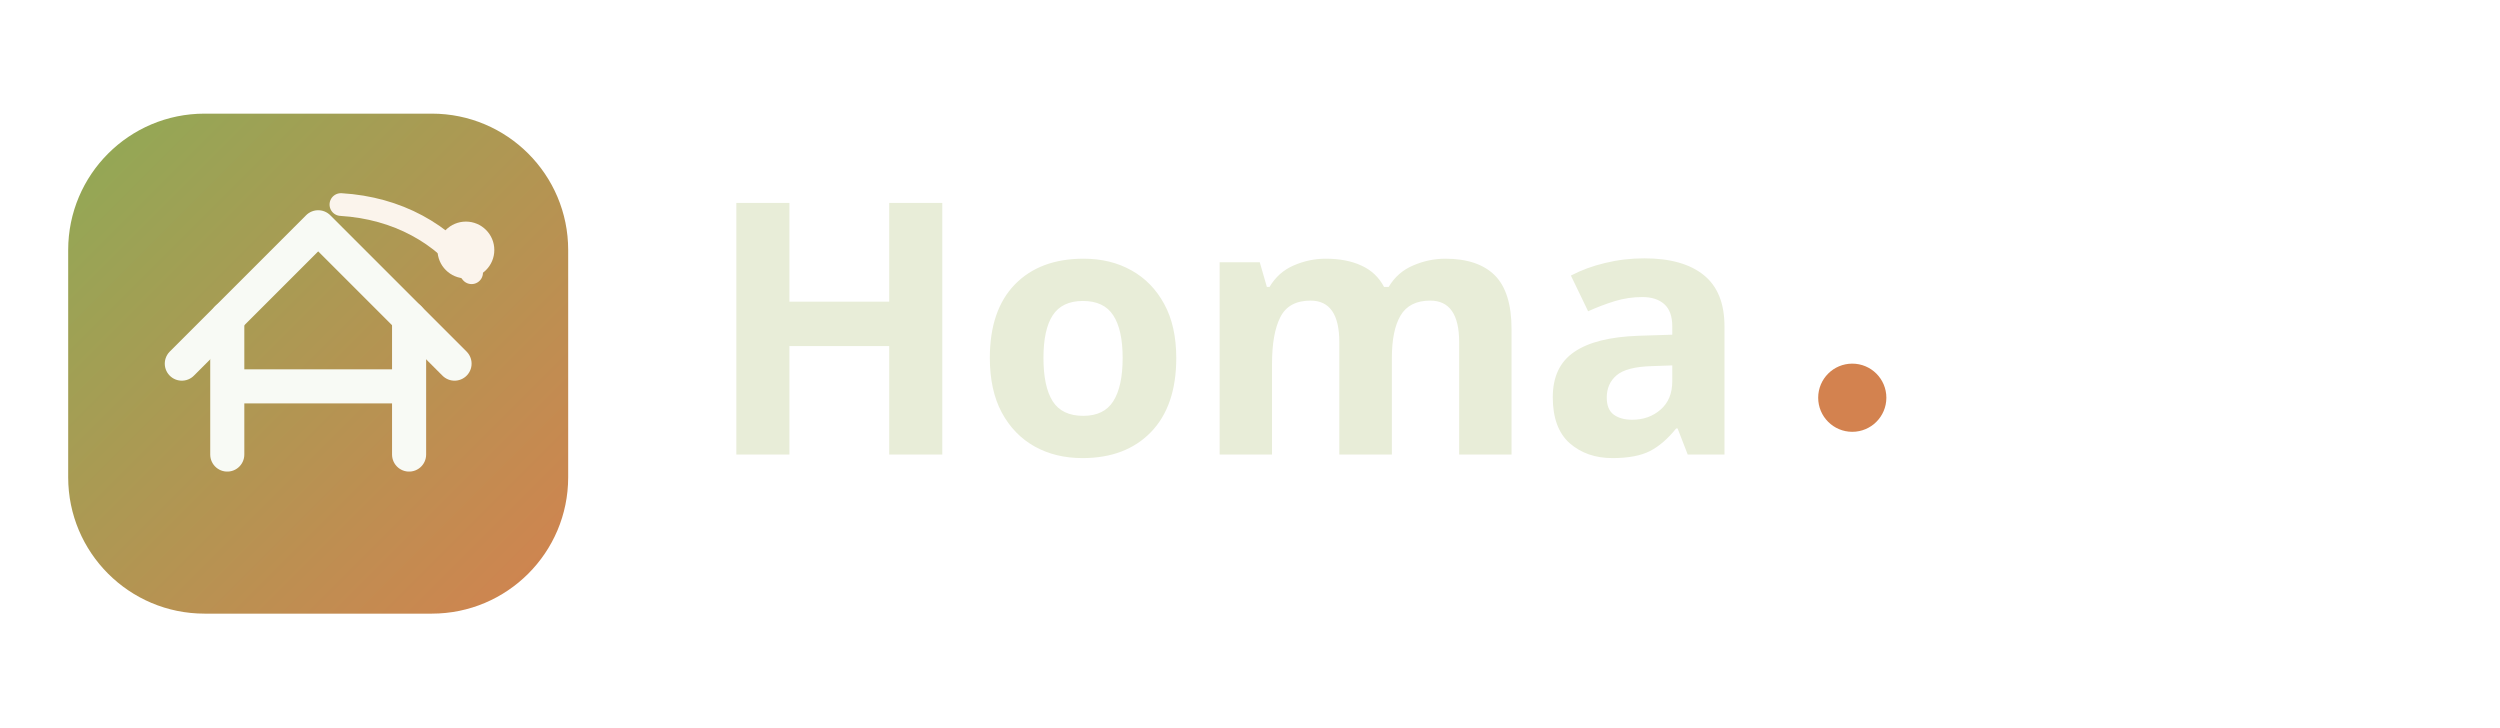
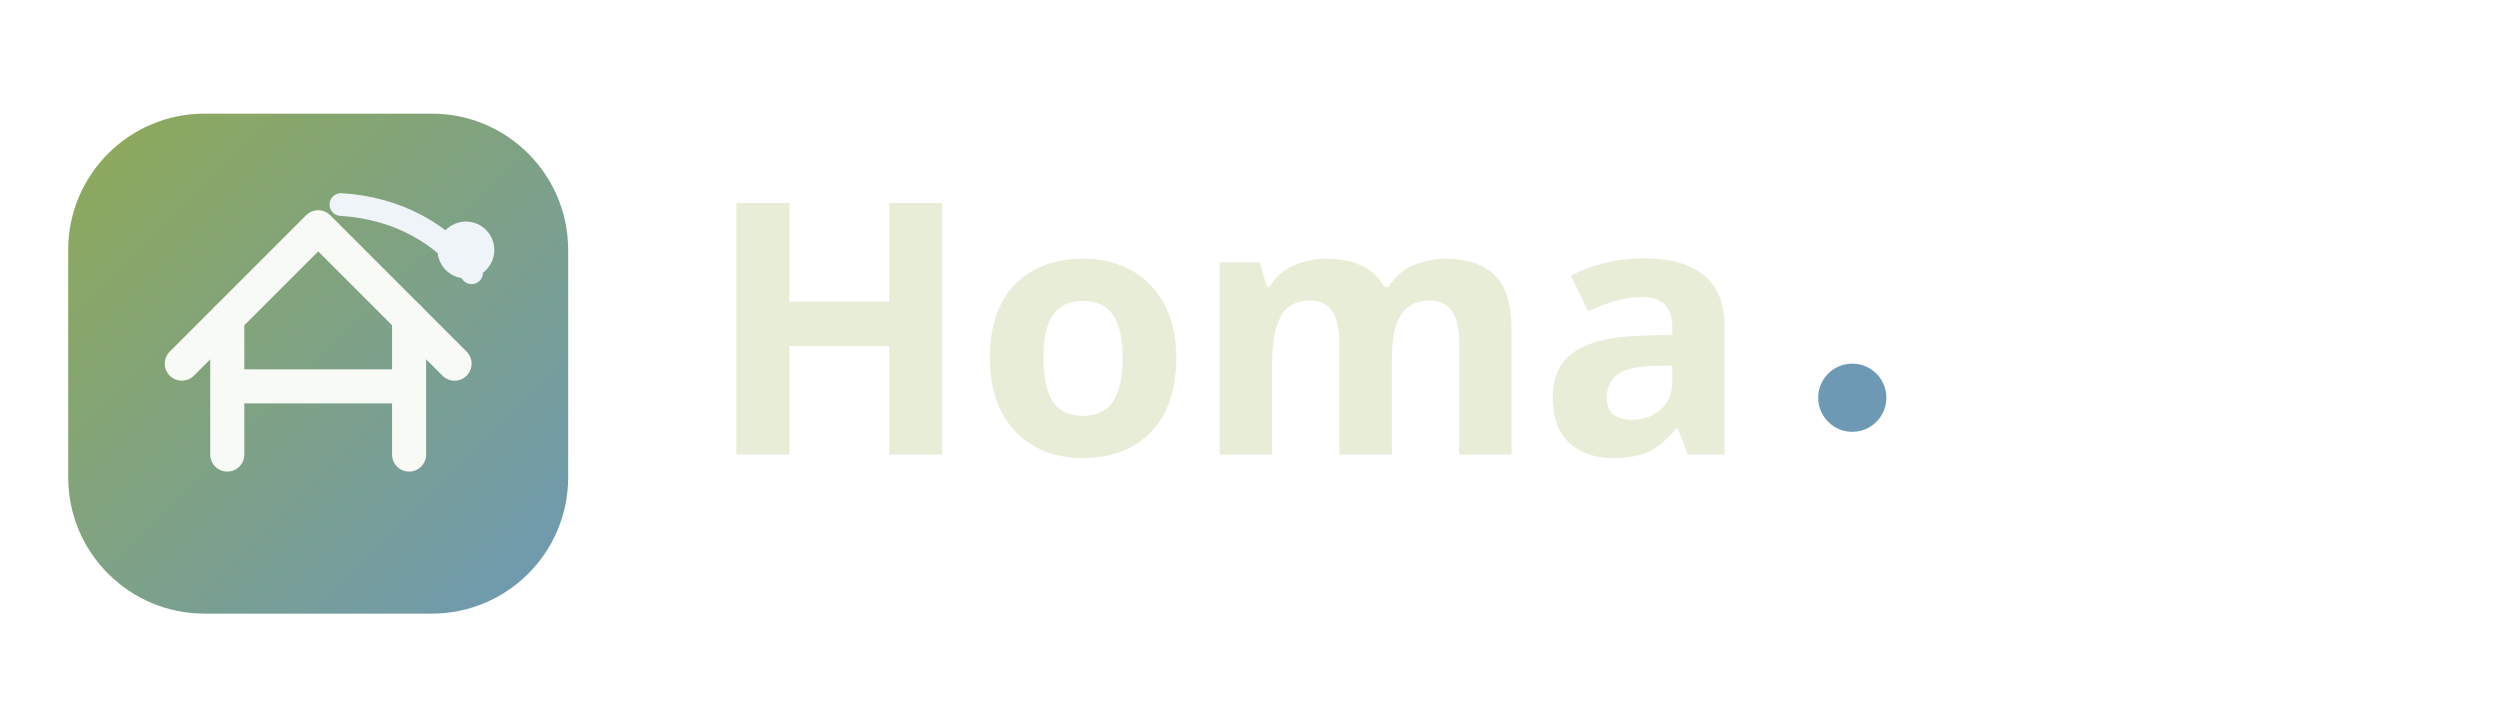
<svg xmlns="http://www.w3.org/2000/svg" width="220" height="64" viewBox="0 0 220 64" fill="none">
  <defs>
    <linearGradient id="homaBadgeDark" x1="6" y1="10" x2="50" y2="54" gradientUnits="userSpaceOnUse">
      <stop stop-color="#8FAA56" />
-       <stop offset="1" stop-color="#D3824F" />
+       <stop offset="1" stop-color="#6D99B5" />
    </linearGradient>
  </defs>
  <rect x="6" y="10" width="44" height="44" rx="12" fill="url(#homaBadgeDark)" />
  <path d="M16 32L28 20L40 32" stroke="#F8FAF5" stroke-width="3" stroke-linecap="round" stroke-linejoin="round" />
  <path d="M20 40V28M36 40V28M20 34H36" stroke="#F8FAF5" stroke-width="3" stroke-linecap="round" />
-   <path d="M30 18C35 18.3 39 20.6 41.5 24" stroke="#FBF4EC" stroke-width="2" stroke-linecap="round" />
-   <circle cx="41" cy="22" r="2.5" fill="#FBF4EC" />
+   <path d="M30 18C35 18.3 39 20.6 41.5 24" stroke="#EFF4F8" stroke-width="2" stroke-linecap="round" />
+   <circle cx="41" cy="22" r="2.5" fill="#EFF4F8" />
  <text x="62" y="40" font-family="Poppins, Avenir Next, Segoe UI, sans-serif" font-size="31" font-weight="700" fill="#E8EDD8">Homa</text>
-   <circle cx="163" cy="35" r="3" fill="#D3824F" />
+   <circle cx="163" cy="35" r="3" fill="#6D99B5" />
</svg>
